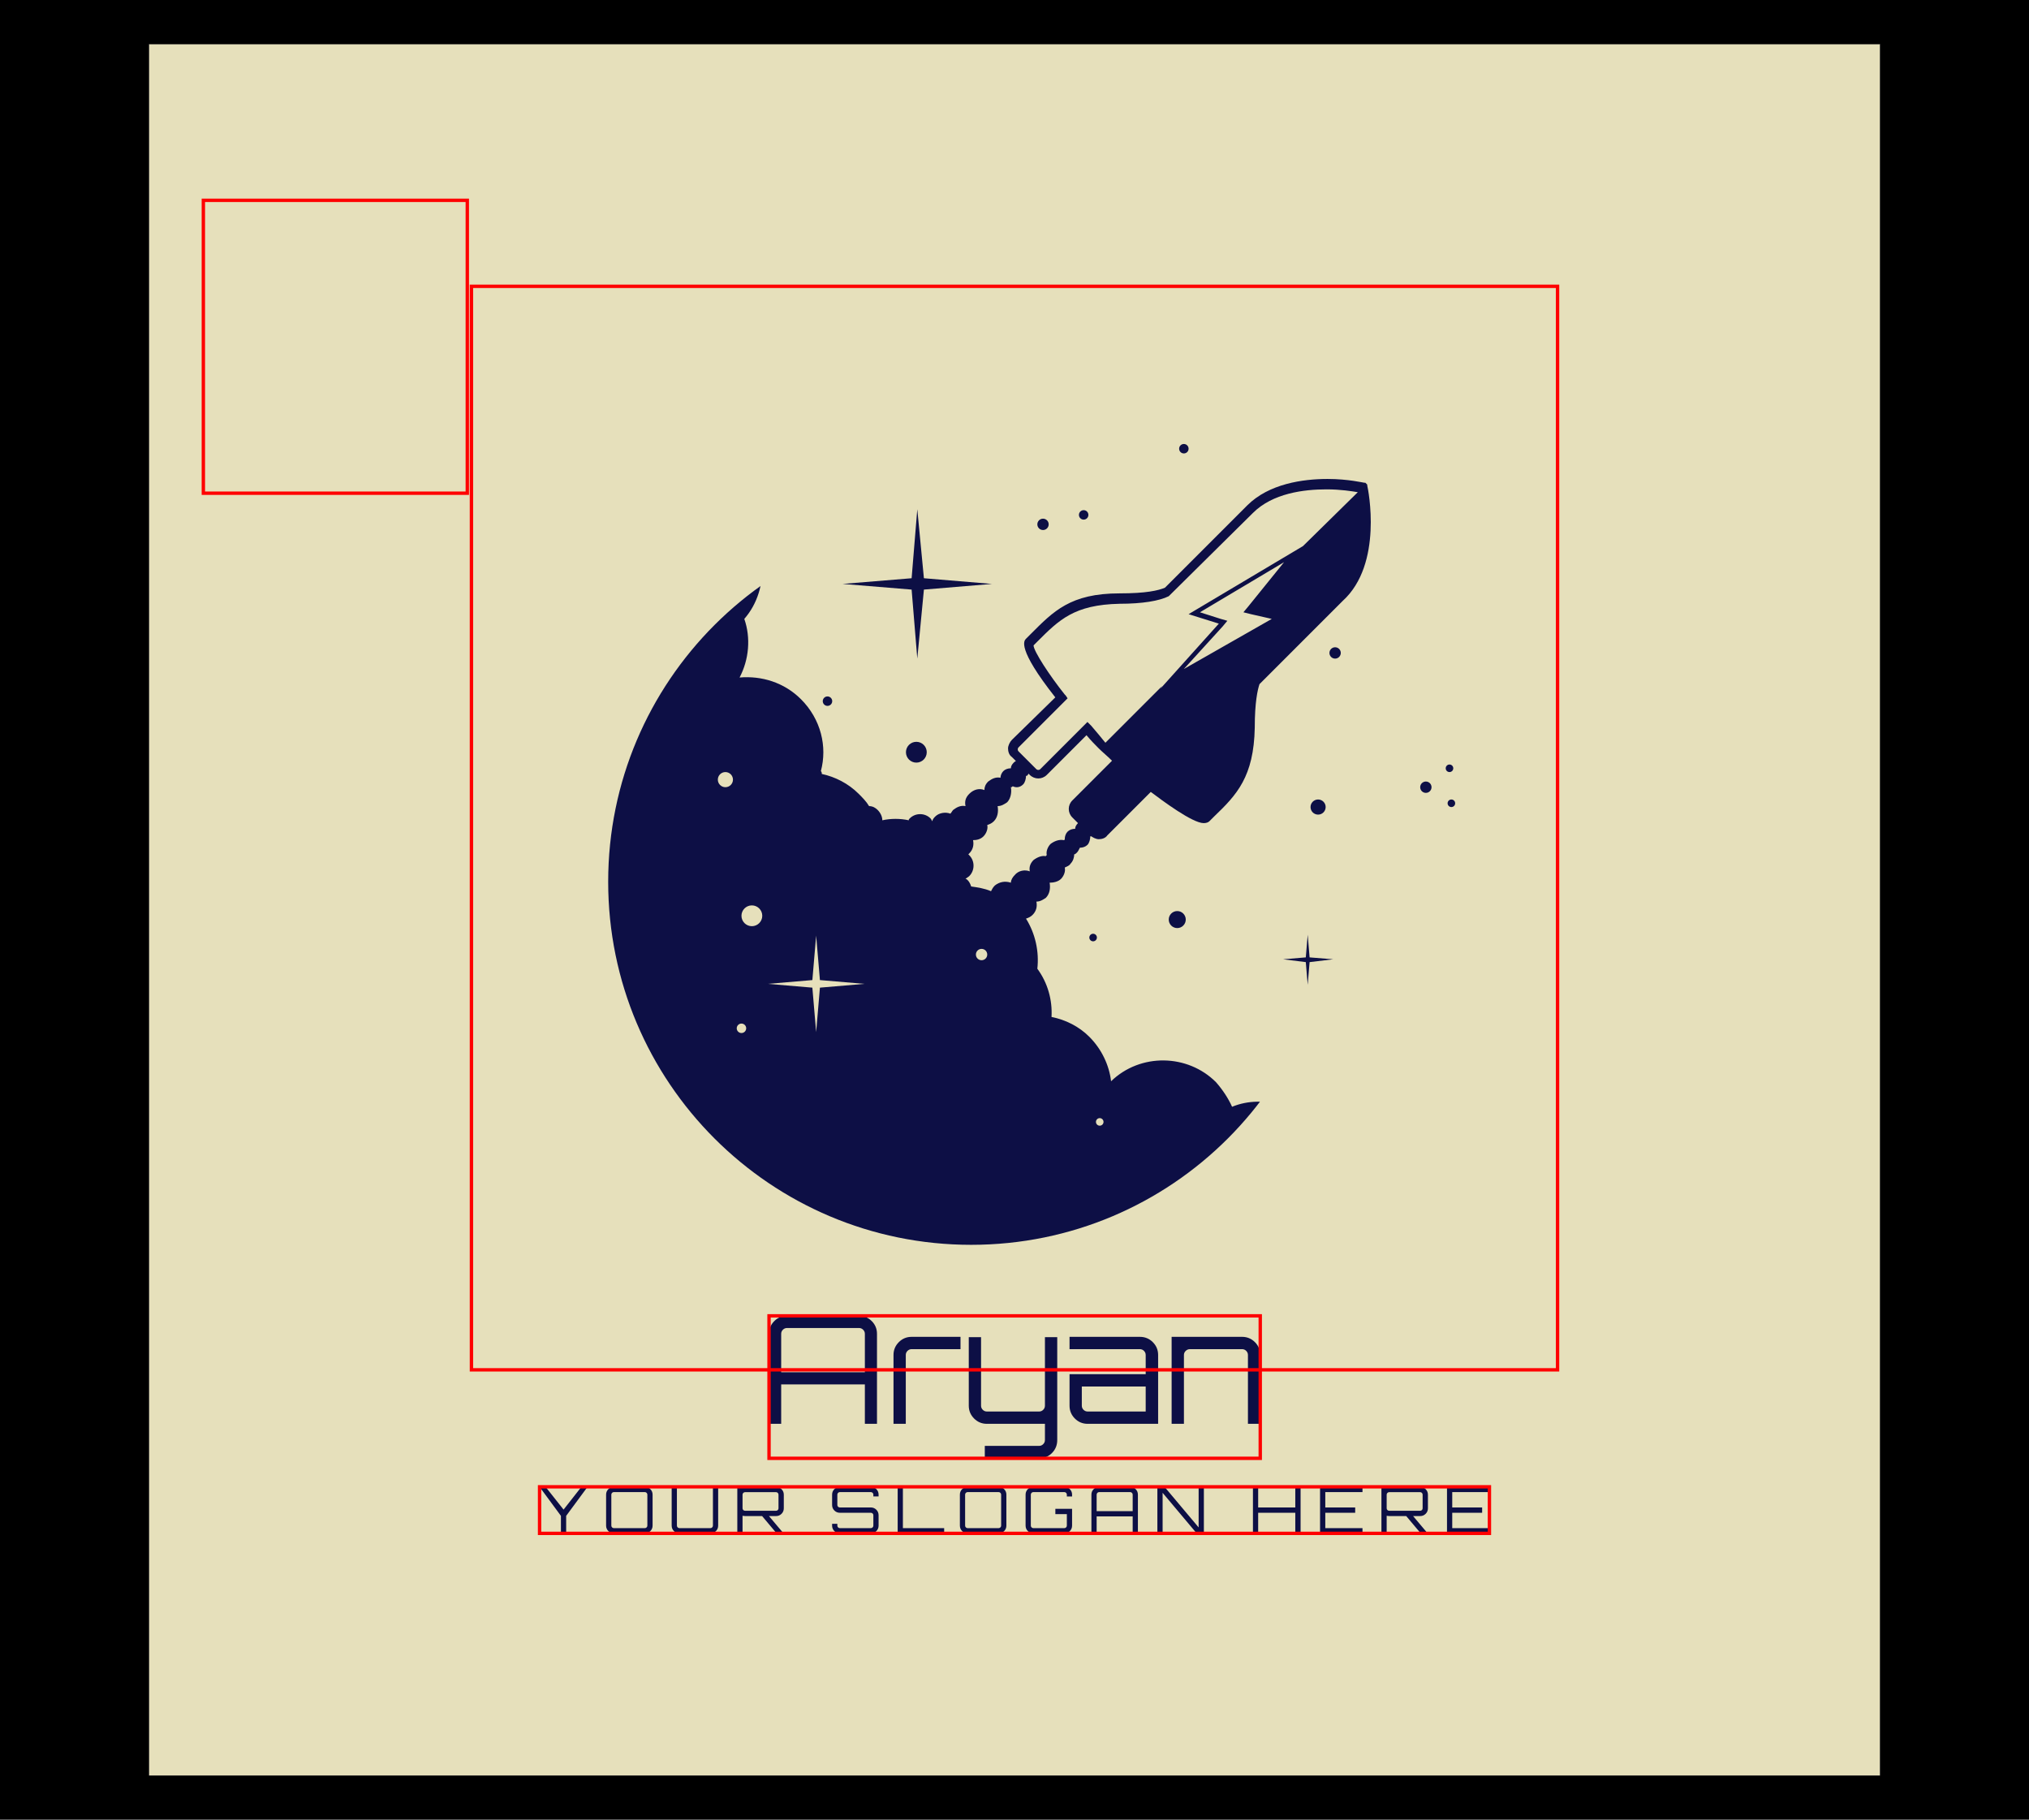
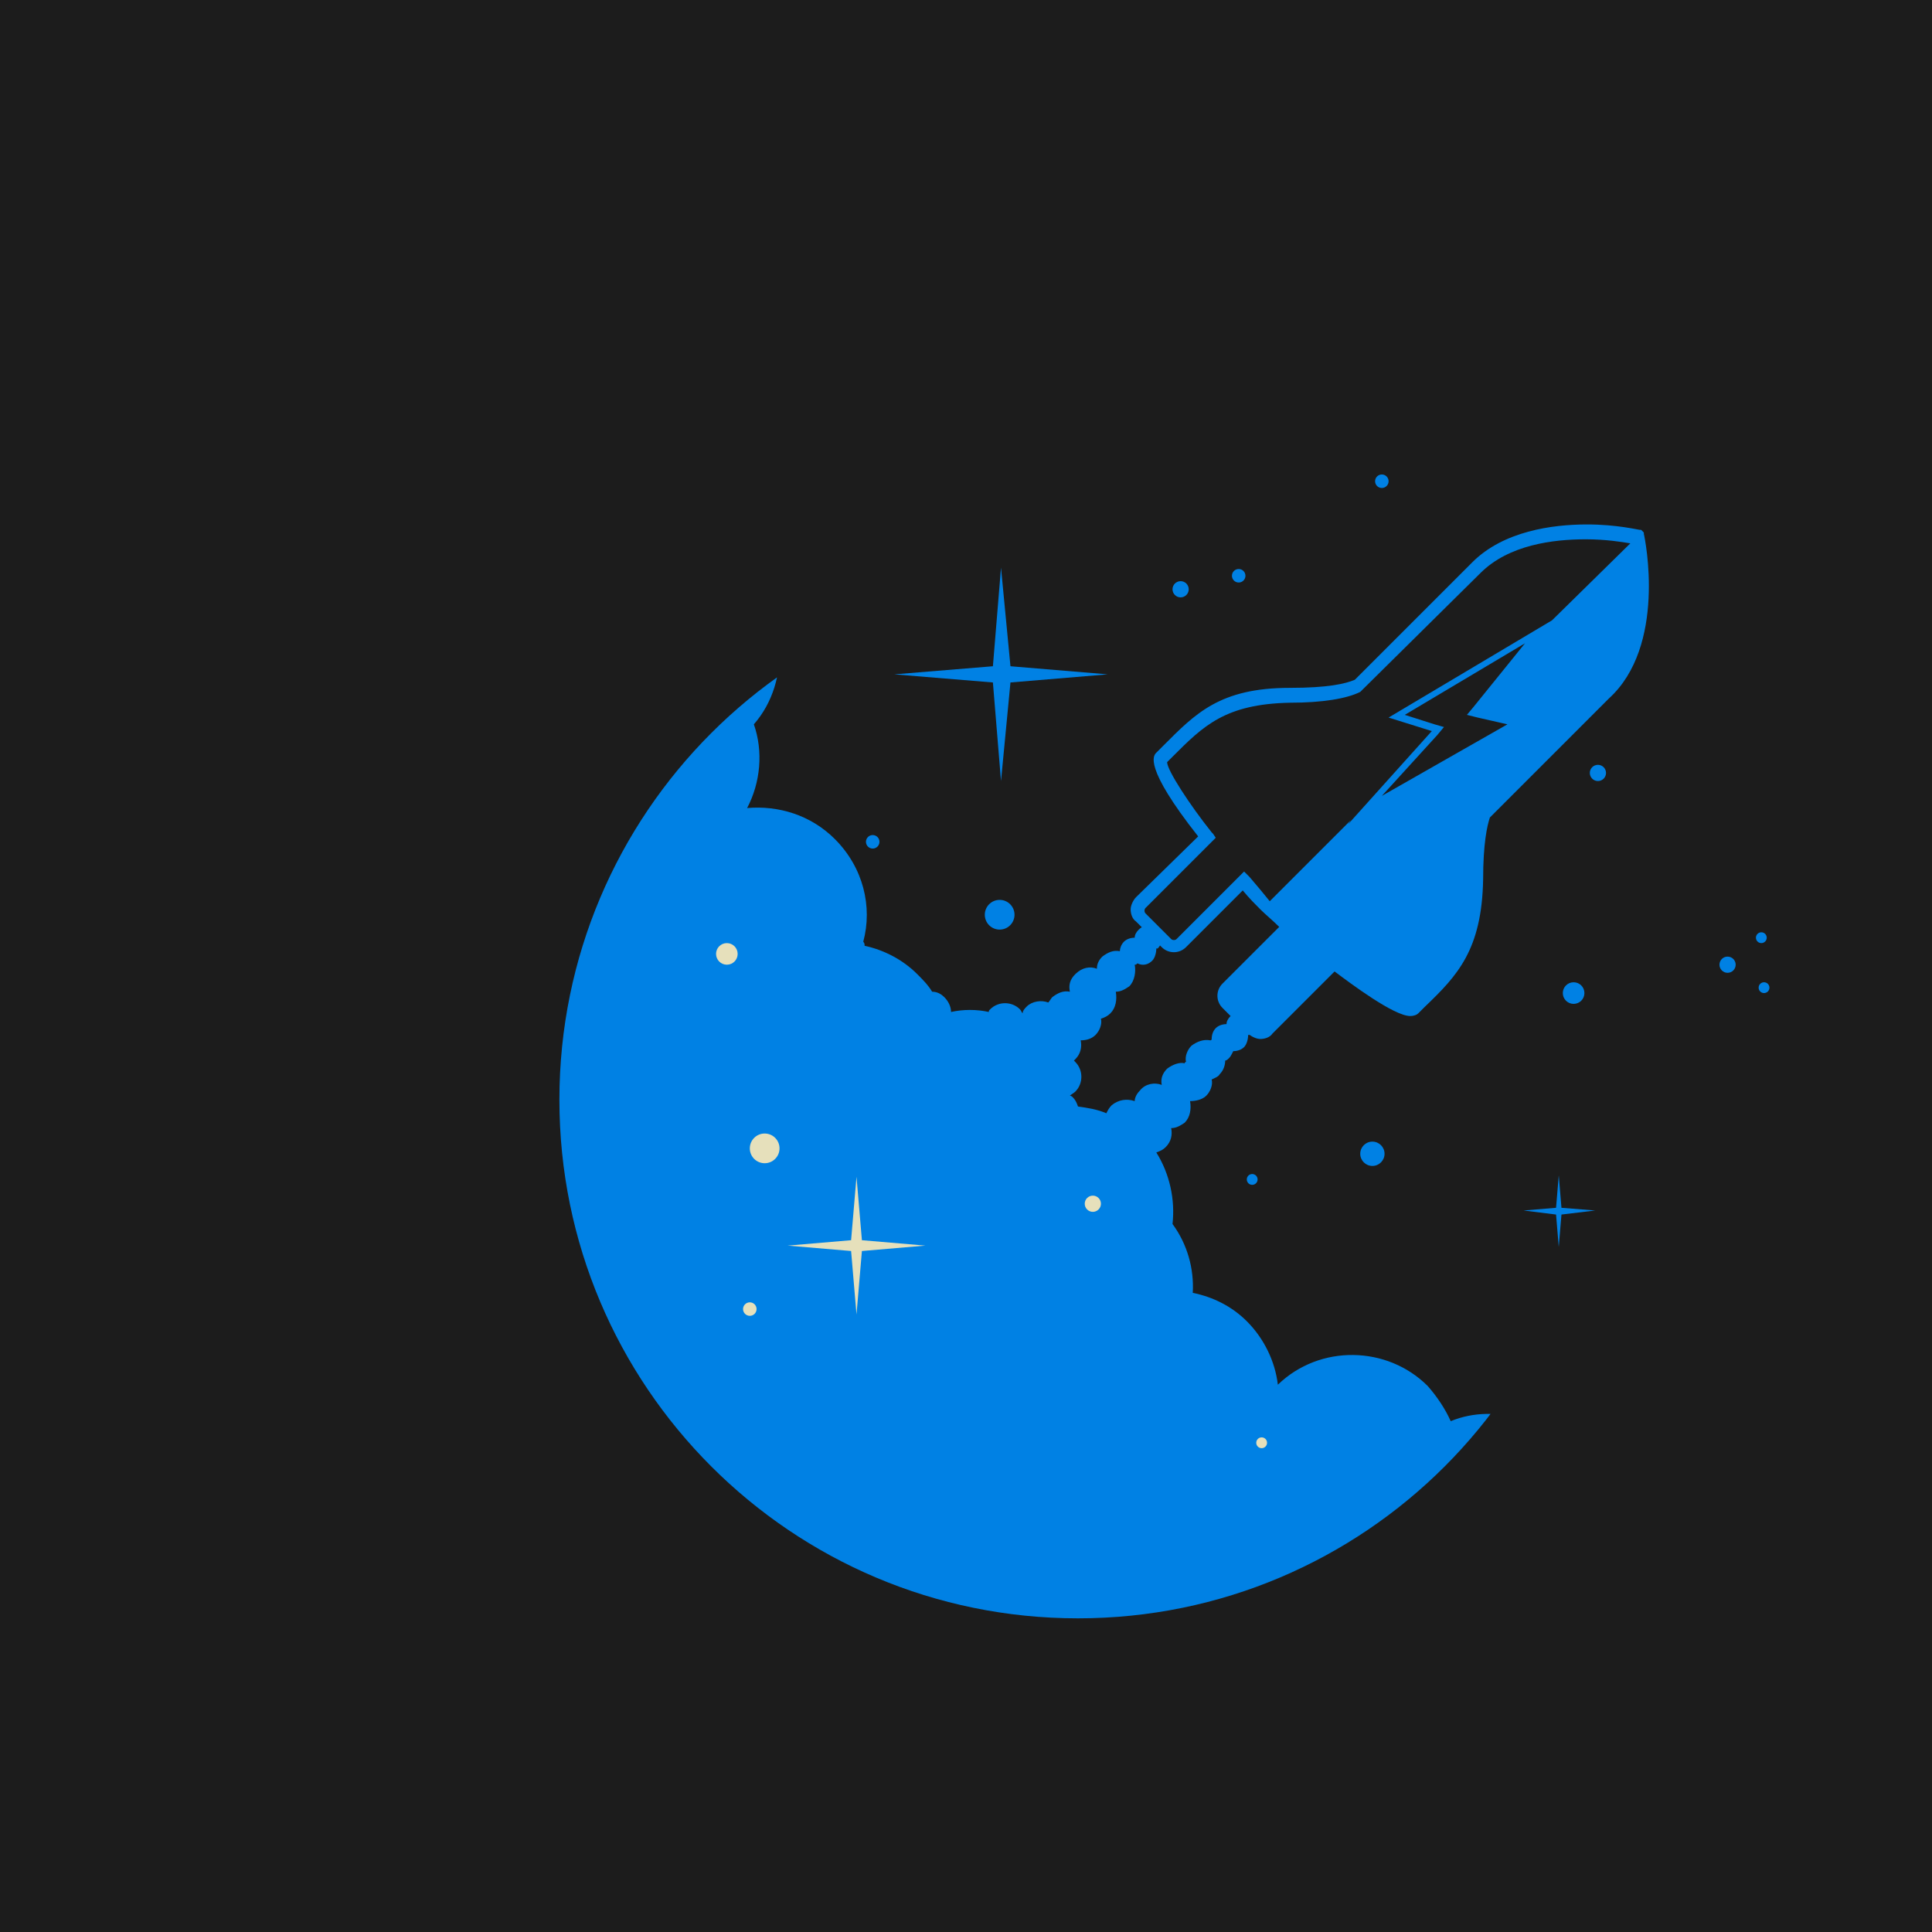
- <svg xmlns="http://www.w3.org/2000/svg" width="735.333px" height="659.333px" viewBox="-44.072 -13.058 600.145 538.117" class="css-np3qrs" style="position: absolute; top: 0px; left: 0px; width: 735.333px; height: 659.333px;">
+ <svg xmlns="http://www.w3.org/2000/svg" viewBox="20 20 400 400">
  <defs>
-     <pattern id="o_f20dc3898_2" x="0" y="0" width="26.117" height="26.117" patternUnits="userSpaceOnUse" class="css-1e1xezv">
-       <rect x="0" y="0" width="26.117" height="26.117" />
-       <circle cx="0" cy="0" r="1.224" />
-       <circle cx="26.117" cy="0" r="1.224" />
-       <circle cx="26.117" cy="26.117" r="1.224" />
-       <circle cx="0" cy="26.117" r="1.224" />
+     <pattern x="0" y="0" width="23.295" height="23.295" patternUnits="userSpaceOnUse">
+       <rect x="0" y="0" width="23.295" height="23.295" />
+       <circle cx="0" cy="0" r="1.092" />
+       <circle cx="23.295" cy="0" r="1.092" />
+       <circle cx="23.295" cy="23.295" r="1.092" />
+       <circle cx="0" cy="23.295" r="1.092" />
    </pattern>
  </defs>
-   <rect fill="url(#o_f20dc3898_2)" stroke-width="0.816" x="0" y="0" width="512" height="512" class="css-f3jo1l" />
-   <svg width="512" height="512" style="overflow: visible;" viewBox="0 0 512 512">
-     <rect data-uid="o_f20dc3898_4" data-fl-background="" x="0" y="0" width="512" height="512" fill="#e6e0bb" />
-     <defs transform="matrix(0.9371999, 0, 0, 0.9371999, 16.07751, 46.18248)" data-uid="o_f20dc3898_5">
-       <path id="b" data-type="circle" data-cx="44.9" data-cy="54" data-r="38.4" d="M44.9 54m-38.4 0a38.4 38.4 0 1 0 76.8 0a38.4 38.4 0 1 0 -76.8 0" data-uid="o_f20dc3898_6" />
-       <clipPath id="a" transform="matrix(1, 0, 0, 1, 0, 0)" fill="rgba(13, 15, 69,1)" data-uid="o_f20dc3898_7">
-         <use href="#b" overflow="visible" fill="rgba(13, 15, 69,1)" data-uid="o_f20dc3898_8" />
+   <rect fill="url(#o_f20dd7d45_2)" stroke-width="0.728" x="0" y="0" width="512" height="512" />
+   <svg width="512" height="512" style="overflow: hidden;" viewBox="0 0 512 512">
+     <rect data-uid="o_f20dd7d45_4" data-fl-background="" x="0" y="0" width="512" height="512" fill="#1c1c1c" />
+     <defs transform="matrix(0.9371999, 0, 0, 0.9371999, 16.07751, 46.18248)" data-uid="o_f20dd7d45_5">
+       <path id="b" data-type="circle" data-cx="44.9" data-cy="54" data-r="38.4" d="M44.9 54m-38.4 0a38.4 38.4 0 1 0 76.8 0a38.4 38.4 0 1 0 -76.8 0" data-uid="o_f20dd7d45_6" />
+       <clipPath id="a" transform="matrix(1, 0, 0, 1, 0, 0)" fill="rgb(0, 129, 228, 1)" data-uid="o_f20dd7d45_7">
+         <use href="#b" overflow="visible" fill="rgb(0, 129, 228, 1)" data-uid="o_f20dd7d45_8" />
      </clipPath>
    </defs>
-     <g transform="matrix(0.999999, 0, 0, 0.999999, 0.0001744048, 0.0001822611)" data-uid="o_f20dc3898_9">
-       <path clip-path="url(#a)" d="M78.4 92.5c0.9-0.4 1.7-0.9 2.4-1.6c0.6-0.6 1-1.2 1.4-1.9c2.4 0.6 5.1-0.1 7-2   c1-1 1.6-2.1 1.9-3.3c0.9-0.4 1.7-0.9 2.4-1.6c0.9-0.9 1.4-1.9 1.8-2.9c2.1 0.1 4.2-0.6 5.7-2.1c1.8-1.8 2.4-4.2 2.1-6.5   c0.2-0.2 0.5-0.4 0.7-0.6c1.4-1.4 2.1-3.2 2.2-5c1.6-2.8 1.1-6.4-1.2-8.8c-2.9-2.9-7.6-2.9-10.5 0c-1.4 1.4-2.1 3.2-2.2 5   c-0.8 1.5-1.1 3.2-0.8 4.8c-0.2 0.2-0.5 0.4-0.7 0.6c-0.9 0.9-1.4 1.9-1.8 2.9c-2.1-0.1-4.2 0.6-5.7 2.1c-1 1-1.6 2.1-1.9 3.3   c-0.9 0.4-1.7 0.9-2.4 1.6c-0.4 0.4-0.7 0.8-1 1.2c-1.7-0.6-3.6-0.6-5.3 0.1c-0.4-0.9-1-1.8-1.7-2.6c-3-3-8-3.1-11.1-0.1   c-0.2-1.7-1-3.4-2.3-4.7c-1.1-1.1-2.5-1.8-4-2.1c0.1-1.8-0.4-3.6-1.5-5.1c0.2-1.8-0.2-3.7-1.2-5.3c0.3-0.1 0.5-0.2 0.7-0.4   c0.4-0.4 0.5-0.9 0.4-1.4c0.4 0 0.7-0.2 1-0.4c0.4-0.4 0.5-1 0.4-1.6c0.4 0 0.9-0.1 1.2-0.4c0.3-0.3 0.5-0.8 0.4-1.2   c0.2-0.1 0.5-0.2 0.6-0.4c0.3-0.3 0.4-0.7 0.4-1c0.1 0 0.2-0.1 0.3-0.2c0.1-0.1 0.2-0.3 0.3-0.5c0.3 0 0.6-0.1 0.8-0.3   c0.2-0.2 0.3-0.6 0.3-0.9c0 0 0 0 0.1 0c0.4-0.4 0.4-1 0-1.4c-0.4-0.4-1-0.4-1.4 0c-0.2 0.2-0.3 0.4-0.3 0.6   c-0.3 0-0.6 0.1-0.8 0.3c-0.2 0.2-0.3 0.5-0.3 0.8c0 0 0 0.1-0.1 0.1c-0.5-0.1-1 0.1-1.4 0.4c-0.3 0.3-0.5 0.8-0.4 1.2   c0 0-0.1 0-0.1 0.1c-0.4-0.1-0.9 0.1-1.3 0.4c-0.3 0.3-0.5 0.7-0.4 1.2c-0.5-0.2-1.2-0.1-1.6 0.4c-0.2 0.2-0.4 0.5-0.4 0.8   c-0.6-0.2-1.2-0.1-1.7 0.3c-0.2 0.2-0.3 0.4-0.4 0.6c-0.7-0.3-1.4-0.4-2.1-0.5c-0.1-0.3-0.2-0.5-0.4-0.7c0 0-0.1-0.1-0.2-0.1   c0.1-0.1 0.3-0.2 0.4-0.3c0.6-0.6 0.6-1.6 0-2.2c0 0-0.1-0.1-0.1-0.1c0 0 0.1-0.1 0.1-0.1c0.4-0.4 0.5-0.9 0.4-1.4   c0.4 0 0.8-0.1 1.1-0.4c0.3-0.3 0.5-0.8 0.4-1.2c0.3-0.1 0.5-0.2 0.7-0.4c0.4-0.4 0.5-1 0.4-1.6c0.4 0 0.7-0.2 1-0.4   c0.4-0.4 0.5-1.1 0.4-1.6c0.1 0 0.1 0 0.2-0.1c0.4 0.2 0.8 0.1 1.1-0.2c0.2-0.2 0.3-0.6 0.3-0.9c0 0 0 0 0.1 0c0.4-0.4 0.4-1 0-1.4   c-0.4-0.4-1-0.4-1.4 0c-0.2 0.2-0.3 0.4-0.3 0.6c-0.3 0-0.6 0.1-0.8 0.3c-0.2 0.2-0.3 0.5-0.3 0.7c-0.5-0.1-0.9 0.1-1.3 0.4   c-0.3 0.3-0.4 0.6-0.4 0.9c-0.5-0.2-1.1-0.1-1.6 0.4c-0.4 0.4-0.5 0.8-0.4 1.3c-0.5-0.1-0.9 0.1-1.3 0.4c-0.1 0.1-0.2 0.3-0.3 0.4   c-0.5-0.2-1.2-0.1-1.6 0.3c-0.1 0.1-0.3 0.3-0.3 0.5c-0.1-0.1-0.1-0.2-0.2-0.3c-0.6-0.6-1.6-0.6-2.2 0c-0.1 0.1-0.1 0.1-0.1 0.2   c-0.9-0.2-1.9-0.2-2.8 0c0-0.4-0.2-0.8-0.5-1.1c-0.2-0.2-0.5-0.4-0.9-0.4c-0.3-0.5-0.7-0.9-1.1-1.3c-1.1-1.1-2.5-1.8-3.9-2.1   c0-0.1 0-0.2-0.1-0.3c0.7-2.6 0-5.5-2.1-7.6c-1.8-1.8-4.2-2.5-6.5-2.3c1-1.9 1.2-4.2 0.5-6.2c1.4-1.6 2-3.7 1.9-5.8   c1.6-0.2 3.1-0.9 4.4-2.1c0.8-0.8 1.3-1.7 1.7-2.6c2.4 0.6 5-0.1 6.9-2c2.1-2.1 2.7-5.2 1.7-7.8c1.9 0 3.8-0.7 5.2-2.2   c2.9-2.9 2.9-7.6 0-10.5c-2.9-2.9-7.6-2.9-10.5 0c-0.9 0.9-1.6 2-1.9 3.2c-2.4-0.5-4.9 0.2-6.7 2c-2 2-2.6 4.7-1.9 7.2   c-1.8 0-3.6 0.8-5 2.2c-1.5 1.5-2.2 3.4-2.2 5.3c-1.9 0.1-3.8 0.9-5.2 2.3c-2.2 2.2-2.8 5.4-1.9 8.2c-2.3 2.6-2.5 6.4-0.8 9.3   c-0.5 0.2-0.9 0.5-1.3 0.9c-1.1 1.1-1.6 2.5-1.6 4.2c-3.5 0.1-6.5 1.1-8.5 3.1c-7.9 7.9-0.5 28 16.5 44.9   c17 17 37.1 24.3 44.9 16.5c0.7-0.7 1.2-1.4 1.7-2.3c2.9 0.9 5.5 0.6 7.2-1c4.4 3 9.3 3.6 11.8 1.1C79 98.3 79.3 95.5 78.4 92.5z" transform="matrix(2.796041, 0, 0, 2.796041, 117.643, 96.70615)" fill="rgba(13, 15, 69,1)" data-uid="o_f20dc3898_10" />
-       <path d="M86.8 12.1l0-0.1l-0.2-0.2l-0.1 0c-0.1 0-1.7-0.4-3.9-0.4c-2.6 0-6.2 0.5-8.5 2.8l-8.7 8.7  c-0.7 0.3-2 0.6-4.8 0.6c-5.2 0-7 1.9-9.4 4.3l-0.5 0.5c-0.2 0.2-1 1 3.1 6.2L49.2 39c-0.2 0.2-0.4 0.6-0.4 0.9  c0 0.3 0.1 0.7 0.4 0.9l1.9 1.9c0.5 0.5 1.3 0.5 1.8 0l4.2-4.2c0.5 0.6 0.9 1 1.3 1.4c0.4 0.4 0.9 0.8 1.4 1.3l-4.2 4.2  c-0.5 0.5-0.5 1.3 0 1.8l1.9 1.9c0.2 0.2 0.6 0.4 0.9 0.4s0.7-0.1 0.9-0.4l4.6-4.6c1.2 0.9 4.4 3.3 5.6 3.3c0.3 0 0.5-0.1 0.6-0.2  l0.5-0.5c2.4-2.3 4.2-4.2 4.3-9.4c0-2.7 0.3-4 0.5-4.6l8.8-8.8C88.5 20.4 86.9 12.5 86.8 12.1z M71.3 26.2l-2.2-0.7l8.9-5.3  l-3.8 4.7l-0.5 0.6l0.8 0.2l2.2 0.5l-9.3 5.3l4.1-4.5l0.5-0.6L71.3 26.2z M57.6 37.5l-0.4-0.4l-5 5c-0.1 0.1-0.3 0.1-0.4 0l-1.9-1.9  c-0.1-0.1-0.1-0.3 0-0.4l5.2-5.2l-0.2-0.3l-0.1-0.1c-1.6-2-3.3-4.6-3.3-5.2l0.4-0.4c2.3-2.3 3.9-3.9 8.7-4c2.4 0 4.2-0.3 5.2-0.8  l8.9-8.8c2.1-2.1 5.4-2.5 7.8-2.5c1.5 0 2.7 0.2 3.3 0.3L80 18.5l-12.1 7.2l3.2 1l-6.2 6.9l0.2-0.3l-6 6  C58.7 38.8 58.2 38.2 57.6 37.5z" transform="matrix(2.796041, 0, 0, 2.796041, 117.643, 96.70615)" fill="rgba(13, 15, 69,1)" data-uid="o_f20dc3898_11" />
-       <path transform="matrix(2.796041, 0, 0, 2.796041, 117.643, 96.70615)" data-type="circle" data-cx="52.5" data-cy="16.2" data-r="0.6" d="M52.5 16.2m-0.6 0a0.6 0.6 0 1 0 1.2 0a0.6 0.6 0 1 0 -1.2 0" fill="rgba(13, 15, 69,1)" data-uid="o_f20dc3898_12" />
-       <path transform="matrix(2.796041, 0, 0, 2.796041, 117.643, 96.70615)" data-type="circle" data-cx="83.4" data-cy="29.8" data-r="0.6" d="M83.4 29.8m-0.6 0a0.6 0.6 0 1 0 1.2 0a0.6 0.6 0 1 0 -1.2 0" fill="rgba(13, 15, 69,1)" data-uid="o_f20dc3898_13" />
-       <path transform="matrix(2.796041, 0, 0, 2.796041, 117.643, 96.70615)" data-type="circle" data-cx="56.8" data-cy="15.2" data-r="0.5" d="M56.8 15.2m-0.5 0a0.5 0.5 0 1 0 1 0a0.5 0.5 0 1 0 -1 0" fill="rgba(13, 15, 69,1)" data-uid="o_f20dc3898_14" />
-       <path transform="matrix(2.796041, 0, 0, 2.796041, 117.643, 96.70615)" data-type="circle" data-cx="29.7" data-cy="34.9" data-r="0.5" d="M29.7 34.9m-0.5 0a0.5 0.5 0 1 0 1 0a0.5 0.5 0 1 0 -1 0" fill="rgba(13, 15, 69,1)" data-uid="o_f20dc3898_15" />
-       <path transform="matrix(2.796041, 0, 0, 2.796041, 117.643, 96.70615)" data-type="circle" data-cx="20.6" data-cy="69.5" data-r="0.5" d="M20.6 69.5m-0.5 0a0.5 0.5 0 1 0 1 0a0.5 0.5 0 1 0 -1 0" fill="#e6e0bb" data-uid="o_f20dc3898_16" />
-       <path transform="matrix(2.796041, 0, 0, 2.796041, 117.643, 96.70615)" data-type="circle" data-cx="39.1" data-cy="40.3" data-r="1.1" d="M39.1 40.3m-1.1 0a1.1 1.1 0 1 0 2.2 0a1.1 1.1 0 1 0 -2.2 0" fill="rgba(13, 15, 69,1)" data-uid="o_f20dc3898_17" />
-       <path transform="matrix(2.796041, 0, 0, 2.796041, 117.643, 96.70615)" data-type="circle" data-cx="21.7" data-cy="57.6" data-r="1.1" d="M21.7 57.6m-1.1 0a1.1 1.1 0 1 0 2.2 0a1.1 1.1 0 1 0 -2.2 0" fill="#e6e0bb" data-uid="o_f20dc3898_18" />
-       <path transform="matrix(2.796041, 0, 0, 2.796041, 117.643, 96.70615)" data-type="circle" data-cx="46" data-cy="61.7" data-r="0.6" d="M46 61.7m-0.6 0a0.6 0.6 0 1 0 1.2 0a0.6 0.6 0 1 0 -1.2 0" fill="#e6e0bb" data-uid="o_f20dc3898_19" />
-       <path transform="matrix(2.796041, 0, 0, 2.796041, 117.643, 96.70615)" data-type="circle" data-cx="57.8" data-cy="59.9" data-r="0.4" d="M57.8 59.9m-0.4 0a0.4 0.4 0 1 0 0.8 0a0.4 0.4 0 1 0 -0.8 0" fill="rgba(13, 15, 69,1)" data-uid="o_f20dc3898_20" />
-       <path transform="matrix(2.796041, 0, 0, 2.796041, 117.643, 96.70615)" data-type="circle" data-cx="66.7" data-cy="58" data-r="0.9" d="M66.7 58m-0.9 0a0.9 0.9 0 1 0 1.8 0a0.9 0.9 0 1 0 -1.8 0" fill="rgba(13, 15, 69,1)" data-uid="o_f20dc3898_21" />
-       <path transform="matrix(2.796041, 0, 0, 2.796041, 117.643, 96.70615)" data-type="circle" data-cx="93" data-cy="44" data-r="0.6" d="M93 44m-0.6 0a0.6 0.6 0 1 0 1.2 0a0.6 0.6 0 1 0 -1.2 0" fill="rgba(13, 15, 69,1)" data-uid="o_f20dc3898_22" />
-       <path transform="matrix(2.796041, 0, 0, 2.796041, 117.643, 96.70615)" data-type="circle" data-cx="81.6" data-cy="46.1" data-r="0.8" d="M81.6 46.1m-0.8 0a0.8 0.8 0 1 0 1.6 0a0.8 0.8 0 1 0 -1.6 0" fill="rgba(13, 15, 69,1)" data-uid="o_f20dc3898_23" />
-       <path transform="matrix(2.796041, 0, 0, 2.796041, 117.643, 96.70615)" data-type="circle" data-cx="18.9" data-cy="43.2" data-r="0.8" d="M18.9 43.2m-0.8 0a0.8 0.8 0 1 0 1.6 0a0.8 0.8 0 1 0 -1.6 0" fill="#e6e0bb" data-uid="o_f20dc3898_24" />
-       <path transform="matrix(2.796041, 0, 0, 2.796041, 117.643, 96.70615)" data-type="circle" data-cx="58.5" data-cy="79.4" data-r="0.4" d="M58.5 79.4m-0.4 0a0.4 0.4 0 1 0 0.8 0a0.4 0.4 0 1 0 -0.8 0" fill="#e6e0bb" data-uid="o_f20dc3898_25" />
-       <path transform="matrix(2.796041, 0, 0, 2.796041, 117.643, 96.70615)" data-type="circle" data-cx="95.5" data-cy="42" data-r="0.4" d="M95.5 42m-0.4 0a0.4 0.4 0 1 0 0.8 0a0.4 0.4 0 1 0 -0.8 0" fill="rgba(13, 15, 69,1)" data-uid="o_f20dc3898_26" />
-       <path transform="matrix(2.796041, 0, 0, 2.796041, 117.643, 96.70615)" data-type="circle" data-cx="95.7" data-cy="45.7" data-r="0.4" d="M95.7 45.7m-0.4 0a0.4 0.4 0 1 0 0.8 0a0.4 0.4 0 1 0 -0.8 0" fill="rgba(13, 15, 69,1)" data-uid="o_f20dc3898_27" />
-       <path transform="matrix(2.796041, 0, 0, 2.796041, 117.643, 96.70615)" data-type="circle" data-cx="67.4" data-cy="8.2" data-r="0.5" d="M67.4 8.2m-0.5 0a0.5 0.5 0 1 0 1 0a0.5 0.5 0 1 0 -1 0" fill="rgba(13, 15, 69,1)" data-uid="o_f20dc3898_28" />
-       <path transform="matrix(2.796041, 0, 0, 2.796041, 117.643, 96.70615)" data-type="polygon" d="M28.9 64.4L33.6 64.8L28.9 65.2L28.5 69.9L28.1 65.2L23.4 64.8L28.1 64.4L28.5 59.7Z" fill="#e6e0bb" data-uid="o_f20dc3898_29" />
-       <path transform="matrix(2.796041, 0, 0, 2.796041, 117.643, 96.70615)" data-type="polygon" d="M49.3 74.6L52.1 74.8L49.3 75.1L49.1 77.9L48.8 75.1L46 74.8L48.8 74.6L49.1 71.8Z" fill="rgba(13, 15, 69,1)" data-uid="o_f20dc3898_30" />
-       <path transform="matrix(2.796041, 0, 0, 2.796041, 117.643, 96.70615)" data-type="polygon" d="M80.7 62L83.2 62.2L80.7 62.5L80.5 64.9L80.3 62.5L77.9 62.2L80.3 62L80.5 59.6Z" fill="rgba(13, 15, 69,1)" data-uid="o_f20dc3898_31" />
-       <path transform="matrix(2.796041, 0, 0, 2.796041, 117.643, 96.70615)" data-type="polygon" d="M39.9 21.9L47.1 22.5L39.9 23.1L39.2 30.4L38.6 23.1L31.3 22.5L38.6 21.9L39.2 14.6Z" fill="rgba(13, 15, 69,1)" data-uid="o_f20dc3898_32" />
+     <g transform="matrix(0.999999, 0, 0, 0.999999, 0.0001744048, 0.0001822611)" data-uid="o_f20dd7d45_9">
+       <path clip-path="url(#a)" d="M78.4 92.5c0.9-0.4 1.7-0.9 2.4-1.6c0.6-0.6 1-1.2 1.4-1.9c2.4 0.6 5.1-0.1 7-2   c1-1 1.6-2.1 1.9-3.3c0.9-0.4 1.7-0.9 2.4-1.6c0.9-0.9 1.4-1.9 1.8-2.9c2.1 0.1 4.2-0.6 5.7-2.1c1.8-1.8 2.4-4.2 2.1-6.5   c0.2-0.2 0.5-0.4 0.7-0.6c1.4-1.4 2.1-3.2 2.2-5c1.6-2.8 1.1-6.4-1.2-8.8c-2.9-2.9-7.6-2.9-10.5 0c-1.4 1.4-2.1 3.2-2.2 5   c-0.8 1.5-1.1 3.2-0.8 4.8c-0.2 0.2-0.5 0.4-0.7 0.6c-0.9 0.9-1.4 1.9-1.8 2.9c-2.1-0.1-4.2 0.6-5.7 2.1c-1 1-1.6 2.1-1.9 3.3   c-0.9 0.4-1.7 0.9-2.4 1.6c-0.4 0.4-0.7 0.8-1 1.2c-1.7-0.6-3.6-0.6-5.3 0.1c-0.4-0.9-1-1.8-1.7-2.6c-3-3-8-3.1-11.1-0.1   c-0.2-1.7-1-3.4-2.3-4.7c-1.1-1.1-2.5-1.8-4-2.1c0.1-1.8-0.4-3.6-1.5-5.1c0.2-1.8-0.2-3.7-1.2-5.3c0.3-0.1 0.5-0.2 0.7-0.4   c0.4-0.4 0.5-0.9 0.4-1.4c0.4 0 0.7-0.2 1-0.4c0.4-0.4 0.5-1 0.4-1.6c0.4 0 0.9-0.1 1.2-0.4c0.3-0.3 0.5-0.8 0.4-1.2   c0.2-0.1 0.5-0.2 0.6-0.4c0.3-0.3 0.4-0.7 0.4-1c0.1 0 0.2-0.1 0.3-0.2c0.1-0.1 0.2-0.3 0.3-0.5c0.3 0 0.6-0.1 0.8-0.3   c0.2-0.2 0.3-0.6 0.3-0.9c0 0 0 0 0.1 0c0.4-0.4 0.4-1 0-1.4c-0.4-0.4-1-0.4-1.4 0c-0.2 0.2-0.3 0.4-0.3 0.6   c-0.3 0-0.6 0.1-0.8 0.3c-0.2 0.2-0.3 0.5-0.3 0.8c0 0 0 0.1-0.1 0.1c-0.5-0.1-1 0.1-1.4 0.4c-0.3 0.3-0.5 0.8-0.4 1.2   c0 0-0.1 0-0.1 0.1c-0.4-0.1-0.9 0.1-1.3 0.4c-0.3 0.3-0.5 0.7-0.4 1.2c-0.5-0.2-1.2-0.1-1.6 0.4c-0.2 0.2-0.4 0.5-0.4 0.8   c-0.6-0.2-1.2-0.1-1.7 0.3c-0.2 0.2-0.3 0.4-0.4 0.6c-0.7-0.3-1.4-0.4-2.1-0.5c-0.1-0.3-0.2-0.5-0.4-0.7c0 0-0.1-0.1-0.2-0.1   c0.1-0.1 0.3-0.2 0.4-0.3c0.6-0.6 0.6-1.6 0-2.2c0 0-0.1-0.1-0.1-0.1c0 0 0.1-0.1 0.1-0.1c0.4-0.4 0.5-0.9 0.4-1.4   c0.4 0 0.8-0.1 1.1-0.4c0.3-0.3 0.5-0.8 0.4-1.2c0.3-0.1 0.5-0.2 0.7-0.4c0.4-0.4 0.5-1 0.4-1.6c0.4 0 0.7-0.2 1-0.4   c0.4-0.4 0.5-1.1 0.4-1.6c0.1 0 0.1 0 0.2-0.1c0.4 0.2 0.8 0.1 1.1-0.2c0.2-0.2 0.3-0.6 0.3-0.9c0 0 0 0 0.1 0c0.4-0.4 0.4-1 0-1.4   c-0.4-0.4-1-0.4-1.4 0c-0.2 0.2-0.3 0.4-0.3 0.6c-0.3 0-0.6 0.1-0.8 0.3c-0.2 0.2-0.3 0.5-0.3 0.7c-0.5-0.1-0.9 0.1-1.3 0.4   c-0.3 0.3-0.4 0.6-0.4 0.9c-0.5-0.2-1.1-0.1-1.6 0.4c-0.4 0.4-0.5 0.8-0.4 1.3c-0.5-0.1-0.9 0.1-1.3 0.4c-0.1 0.1-0.2 0.3-0.3 0.4   c-0.5-0.2-1.2-0.1-1.6 0.3c-0.1 0.1-0.3 0.3-0.3 0.5c-0.1-0.1-0.1-0.2-0.2-0.3c-0.6-0.6-1.6-0.6-2.2 0c-0.1 0.1-0.1 0.1-0.1 0.2   c-0.9-0.2-1.9-0.2-2.8 0c0-0.4-0.2-0.8-0.5-1.1c-0.2-0.2-0.5-0.4-0.9-0.4c-0.3-0.5-0.7-0.9-1.1-1.3c-1.1-1.1-2.5-1.8-3.9-2.1   c0-0.1 0-0.2-0.1-0.3c0.7-2.6 0-5.5-2.1-7.6c-1.8-1.8-4.2-2.5-6.5-2.3c1-1.9 1.2-4.2 0.5-6.2c1.4-1.6 2-3.7 1.9-5.8   c1.6-0.2 3.1-0.9 4.4-2.1c0.8-0.8 1.3-1.7 1.7-2.6c2.4 0.6 5-0.1 6.9-2c2.1-2.1 2.7-5.2 1.7-7.8c1.9 0 3.8-0.7 5.2-2.2   c2.9-2.9 2.9-7.6 0-10.5c-2.9-2.9-7.6-2.9-10.5 0c-0.9 0.9-1.6 2-1.9 3.2c-2.4-0.5-4.9 0.2-6.7 2c-2 2-2.6 4.7-1.9 7.2   c-1.8 0-3.6 0.8-5 2.2c-1.5 1.5-2.2 3.4-2.2 5.3c-1.9 0.1-3.8 0.9-5.2 2.3c-2.2 2.2-2.8 5.4-1.9 8.2c-2.3 2.6-2.5 6.4-0.8 9.3   c-0.5 0.2-0.9 0.5-1.3 0.9c-1.1 1.1-1.6 2.5-1.6 4.2c-3.5 0.1-6.5 1.1-8.5 3.1c-7.9 7.9-0.5 28 16.5 44.9   c17 17 37.1 24.3 44.9 16.5c0.7-0.7 1.2-1.4 1.7-2.3c2.9 0.9 5.5 0.6 7.2-1c4.4 3 9.3 3.6 11.8 1.1C79 98.3 79.3 95.5 78.4 92.5z" transform="matrix(2.796041, 0, 0, 2.796041, 117.643, 96.70615)" fill="rgb(0, 129, 228, 1)" data-uid="o_f20dd7d45_10" />
+       <path d="M86.8 12.1l0-0.1l-0.2-0.2l-0.1 0c-0.1 0-1.7-0.4-3.9-0.4c-2.6 0-6.2 0.5-8.5 2.8l-8.7 8.7  c-0.7 0.3-2 0.6-4.8 0.6c-5.2 0-7 1.9-9.4 4.3l-0.5 0.5c-0.2 0.2-1 1 3.1 6.2L49.2 39c-0.2 0.2-0.4 0.6-0.4 0.9  c0 0.3 0.1 0.7 0.4 0.9l1.9 1.9c0.5 0.5 1.3 0.5 1.8 0l4.2-4.2c0.5 0.6 0.9 1 1.3 1.4c0.4 0.4 0.9 0.8 1.4 1.3l-4.2 4.2  c-0.5 0.5-0.5 1.3 0 1.8l1.9 1.9c0.2 0.2 0.6 0.4 0.9 0.4s0.7-0.1 0.9-0.4l4.6-4.6c1.2 0.9 4.4 3.3 5.6 3.3c0.3 0 0.5-0.1 0.6-0.2  l0.5-0.5c2.4-2.3 4.2-4.2 4.3-9.4c0-2.7 0.3-4 0.5-4.6l8.8-8.8C88.5 20.4 86.9 12.5 86.8 12.1z M71.3 26.2l-2.2-0.7l8.9-5.3  l-3.8 4.7l-0.5 0.6l0.8 0.2l2.2 0.5l-9.3 5.3l4.1-4.5l0.5-0.6L71.3 26.2z M57.6 37.5l-0.4-0.4l-5 5c-0.1 0.1-0.3 0.1-0.4 0l-1.9-1.9  c-0.1-0.1-0.1-0.3 0-0.4l5.2-5.2l-0.2-0.3l-0.1-0.1c-1.6-2-3.3-4.6-3.3-5.2l0.4-0.4c2.3-2.3 3.9-3.9 8.7-4c2.4 0 4.2-0.3 5.2-0.8  l8.9-8.8c2.1-2.1 5.4-2.5 7.8-2.5c1.5 0 2.7 0.2 3.3 0.3L80 18.5l-12.1 7.2l3.2 1l-6.2 6.9l0.2-0.3l-6 6  C58.7 38.8 58.2 38.2 57.6 37.5z" transform="matrix(2.796041, 0, 0, 2.796041, 117.643, 96.70615)" fill="rgb(0, 129, 228, 1)" data-uid="o_f20dd7d45_11" />
+       <path transform="matrix(2.796041, 0, 0, 2.796041, 117.643, 96.70615)" data-type="circle" data-cx="52.5" data-cy="16.2" data-r="0.6" d="M52.5 16.2m-0.6 0a0.6 0.6 0 1 0 1.2 0a0.6 0.6 0 1 0 -1.2 0" fill="rgb(0, 129, 228, 1)" data-uid="o_f20dd7d45_12" />
+       <path transform="matrix(2.796041, 0, 0, 2.796041, 117.643, 96.70615)" data-type="circle" data-cx="83.4" data-cy="29.8" data-r="0.6" d="M83.4 29.8m-0.6 0a0.6 0.6 0 1 0 1.2 0a0.6 0.6 0 1 0 -1.2 0" fill="rgb(0, 129, 228, 1)" data-uid="o_f20dd7d45_13" />
+       <path transform="matrix(2.796041, 0, 0, 2.796041, 117.643, 96.70615)" data-type="circle" data-cx="56.8" data-cy="15.2" data-r="0.5" d="M56.8 15.2m-0.5 0a0.5 0.5 0 1 0 1 0a0.5 0.5 0 1 0 -1 0" fill="rgb(0, 129, 228, 1)" data-uid="o_f20dd7d45_14" />
+       <path transform="matrix(2.796041, 0, 0, 2.796041, 117.643, 96.70615)" data-type="circle" data-cx="29.7" data-cy="34.9" data-r="0.5" d="M29.7 34.9m-0.5 0a0.5 0.5 0 1 0 1 0a0.5 0.5 0 1 0 -1 0" fill="rgb(0, 129, 228, 1)" data-uid="o_f20dd7d45_15" />
+       <path transform="matrix(2.796041, 0, 0, 2.796041, 117.643, 96.70615)" data-type="circle" data-cx="20.6" data-cy="69.5" data-r="0.5" d="M20.6 69.5m-0.5 0a0.5 0.5 0 1 0 1 0a0.5 0.5 0 1 0 -1 0" fill="#e6e0bb" data-uid="o_f20dd7d45_16" />
+       <path transform="matrix(2.796041, 0, 0, 2.796041, 117.643, 96.70615)" data-type="circle" data-cx="39.1" data-cy="40.3" data-r="1.1" d="M39.1 40.3m-1.1 0a1.1 1.1 0 1 0 2.2 0a1.1 1.1 0 1 0 -2.2 0" fill="rgb(0, 129, 228, 1)" data-uid="o_f20dd7d45_17" />
+       <path transform="matrix(2.796041, 0, 0, 2.796041, 117.643, 96.70615)" data-type="circle" data-cx="21.7" data-cy="57.6" data-r="1.1" d="M21.7 57.6m-1.1 0a1.1 1.1 0 1 0 2.2 0a1.1 1.1 0 1 0 -2.2 0" fill="#e6e0bb" data-uid="o_f20dd7d45_18" />
+       <path transform="matrix(2.796041, 0, 0, 2.796041, 117.643, 96.70615)" data-type="circle" data-cx="46" data-cy="61.7" data-r="0.6" d="M46 61.7m-0.6 0a0.6 0.6 0 1 0 1.2 0a0.6 0.6 0 1 0 -1.2 0" fill="#e6e0bb" data-uid="o_f20dd7d45_19" />
+       <path transform="matrix(2.796041, 0, 0, 2.796041, 117.643, 96.70615)" data-type="circle" data-cx="57.8" data-cy="59.9" data-r="0.4" d="M57.8 59.9m-0.4 0a0.4 0.4 0 1 0 0.8 0a0.4 0.4 0 1 0 -0.8 0" fill="rgb(0, 129, 228, 1)" data-uid="o_f20dd7d45_20" />
+       <path transform="matrix(2.796041, 0, 0, 2.796041, 117.643, 96.70615)" data-type="circle" data-cx="66.7" data-cy="58" data-r="0.9" d="M66.7 58m-0.9 0a0.9 0.9 0 1 0 1.8 0a0.9 0.9 0 1 0 -1.8 0" fill="rgb(0, 129, 228, 1)" data-uid="o_f20dd7d45_21" />
+       <path transform="matrix(2.796041, 0, 0, 2.796041, 117.643, 96.70615)" data-type="circle" data-cx="93" data-cy="44" data-r="0.6" d="M93 44m-0.6 0a0.6 0.6 0 1 0 1.2 0a0.6 0.6 0 1 0 -1.2 0" fill="rgb(0, 129, 228, 1)" data-uid="o_f20dd7d45_22" />
+       <path transform="matrix(2.796041, 0, 0, 2.796041, 117.643, 96.70615)" data-type="circle" data-cx="81.6" data-cy="46.1" data-r="0.8" d="M81.6 46.1m-0.8 0a0.8 0.8 0 1 0 1.6 0a0.8 0.8 0 1 0 -1.6 0" fill="rgb(0, 129, 228, 1)" data-uid="o_f20dd7d45_23" />
+       <path transform="matrix(2.796041, 0, 0, 2.796041, 117.643, 96.70615)" data-type="circle" data-cx="18.9" data-cy="43.2" data-r="0.8" d="M18.9 43.2m-0.8 0a0.8 0.8 0 1 0 1.6 0a0.8 0.8 0 1 0 -1.6 0" fill="#e6e0bb" data-uid="o_f20dd7d45_24" />
+       <path transform="matrix(2.796041, 0, 0, 2.796041, 117.643, 96.70615)" data-type="circle" data-cx="58.5" data-cy="79.4" data-r="0.4" d="M58.5 79.4m-0.4 0a0.4 0.4 0 1 0 0.8 0a0.4 0.4 0 1 0 -0.8 0" fill="#e6e0bb" data-uid="o_f20dd7d45_25" />
+       <path transform="matrix(2.796041, 0, 0, 2.796041, 117.643, 96.70615)" data-type="circle" data-cx="95.5" data-cy="42" data-r="0.4" d="M95.5 42m-0.4 0a0.4 0.4 0 1 0 0.8 0a0.4 0.4 0 1 0 -0.8 0" fill="rgb(0, 129, 228, 1)" data-uid="o_f20dd7d45_26" />
+       <path transform="matrix(2.796041, 0, 0, 2.796041, 117.643, 96.70615)" data-type="circle" data-cx="95.7" data-cy="45.7" data-r="0.4" d="M95.7 45.7m-0.4 0a0.4 0.4 0 1 0 0.8 0a0.4 0.4 0 1 0 -0.8 0" fill="rgb(0, 129, 228, 1)" data-uid="o_f20dd7d45_27" />
+       <path transform="matrix(2.796041, 0, 0, 2.796041, 117.643, 96.70615)" data-type="circle" data-cx="67.4" data-cy="8.2" data-r="0.5" d="M67.4 8.2m-0.5 0a0.5 0.5 0 1 0 1 0a0.5 0.5 0 1 0 -1 0" fill="rgb(0, 129, 228, 1)" data-uid="o_f20dd7d45_28" />
+       <path transform="matrix(2.796041, 0, 0, 2.796041, 117.643, 96.70615)" data-type="polygon" d="M28.9 64.4L33.6 64.8L28.9 65.2L28.5 69.9L28.1 65.2L23.4 64.8L28.1 64.4L28.5 59.7Z" fill="#e6e0bb" data-uid="o_f20dd7d45_29" />
+       <path transform="matrix(2.796041, 0, 0, 2.796041, 117.643, 96.70615)" data-type="polygon" d="M49.3 74.6L52.1 74.8L49.3 75.1L49.1 77.9L48.8 75.1L46 74.8L48.8 74.6L49.1 71.8Z" fill="rgb(0, 129, 228, 1)" data-uid="o_f20dd7d45_30" />
+       <path transform="matrix(2.796041, 0, 0, 2.796041, 117.643, 96.70615)" data-type="polygon" d="M80.7 62L83.2 62.2L80.7 62.5L80.5 64.9L80.3 62.5L77.9 62.2L80.3 62L80.5 59.6Z" fill="rgb(0, 129, 228, 1)" data-uid="o_f20dd7d45_31" />
+       <path transform="matrix(2.796041, 0, 0, 2.796041, 117.643, 96.70615)" data-type="polygon" d="M39.9 21.9L47.1 22.5L39.9 23.1L39.2 30.4L38.6 23.1L31.3 22.5L38.6 21.9L39.2 14.6Z" fill="rgb(0, 129, 228, 1)" data-uid="o_f20dd7d45_32" />
    </g>
-     <path text="Aryan" fill="rgba(13, 15, 69,1)" space="preserve" text-anchor="middle" offset="0.5" font-scale="contain" font-size="48" font-family="Orbitron" transform="matrix(0.9239558, 0, 0, 0.9239558, 255.8882, 407.9955)" data-fl-textpath="" font-weight="400" font-style="normal" data-uid="o_f20dc3898_33" d="M-72.7-34.56L-72.7-34.56L-49.66-34.56Q-47.26-34.56 -45.58-32.88Q-43.9-31.2 -43.9-28.8L-43.9-28.8L-43.9 0L-47.78 0L-47.78-12.62L-74.57-12.62L-74.57 0L-78.46 0L-78.46-28.8Q-78.46-31.2 -76.78-32.88Q-75.1-34.56 -72.7-34.56ZM-74.57-28.8L-74.57-16.51L-47.78-16.51L-47.78-28.8Q-47.78-29.57 -48.34-30.12Q-48.89-30.67 -49.66-30.67L-49.66-30.67L-72.7-30.67Q-73.46-30.67 -74.02-30.12Q-74.57-29.57 -74.57-28.8L-74.57-28.8ZM-32.812-27.84L-32.812-27.84L-17.162-27.84L-17.162-23.9L-32.812-23.9Q-33.572-23.9 -34.132-23.35Q-34.682-22.8 -34.682-22.03L-34.682-22.03L-34.682 0L-38.612 0L-38.612-22.03Q-38.612-24.43 -36.912-26.14Q-35.212-27.84 -32.812-27.84ZM 13.804-27.74L 13.804 5.18Q 13.804 7.63  12.124 9.34Q 10.444 11.04  7.994 11.04L 7.994 11.04L-9.386 11.04L-9.386 7.06L 7.994 7.06Q 8.764 7.06  9.314 6.5Q 9.864 5.95  9.864 5.18L 9.864 5.18L 9.864 0L-8.716 0Q-11.116 0 -12.816-1.7Q-14.516-3.41 -14.516-5.81L-14.516-5.81L-14.516-27.74L-10.586-27.74L-10.586-5.81Q-10.586-5.04 -10.036-4.49Q-9.476-3.94 -8.716-3.94L-8.716-3.94L 7.994-3.94Q 8.764-3.94  9.314-4.49Q 9.864-5.04  9.864-5.81L 9.864-5.81L 9.864-27.74L 13.804-27.74ZM 17.74-27.84L 40.25-27.84Q 42.7-27.84  44.4-26.14Q 46.1-24.43  46.1-22.03L 46.1-22.03L 46.1 0L 23.54 0Q 21.14 0  19.44-1.7Q 17.74-3.41  17.74-5.81L 17.74-5.81L 17.74-15.89L 42.12-15.89L 42.12-22.03Q 42.12-22.8  41.57-23.35Q 41.02-23.9  40.25-23.9L 40.25-23.9L 17.74-23.9L 17.74-27.84ZM 23.54-3.94L 42.12-3.94L 42.12-11.95L 21.67-11.95L 21.67-5.81Q 21.67-5.04  22.22-4.49Q 22.78-3.94  23.54-3.94L 23.54-3.94ZM 50.422-27.84L 72.982-27.84Q 75.382-27.84  77.092-26.14Q 78.792-24.43  78.792-22.03L 78.792-22.03L 78.792 0L 74.852 0L 74.852-22.03Q 74.852-22.8  74.302-23.35Q 73.752-23.9  72.982-23.9L 72.982-23.9L 56.282-23.9Q 55.512-23.9  54.932-23.35Q 54.362-22.8  54.362-22.03L 54.362-22.03L 54.362 0L 50.422 0L 50.422-27.84Z" />
-     <path text="YOUR SLOGAN HERE" fill="rgba(13, 15, 69,1)" space="preserve" text-anchor="middle" offset="0.5" font-scale="contain" font-size="48" font-family="Orbitron" transform="matrix(0.3978944, 0, 0, 0.3978944, 256.3239, 440.3882)" font-weight="400" font-style="normal" data-fl-textpath="" letter-spacing="9" data-uid="o_f20dc3898_34" d="M-336.014-17.66L-322.764-34.56L-318.204-34.56L-334.094-13.01L-334.094 0L-337.984 0L-337.984-13.01L-353.864-34.56L-349.404-34.56L-336.014-17.66ZM-298.646-34.56L-298.646-34.56L-275.606-34.56Q-273.206-34.56 -271.526-32.88Q-269.846-31.2 -269.846-28.8L-269.846-28.8L-269.846-5.76Q-269.846-3.36 -271.526-1.68Q-273.206 0 -275.606 0L-275.606 0L-298.646 0Q-301.046 0 -302.726-1.68Q-304.406-3.36 -304.406-5.76L-304.406-5.76L-304.406-28.8Q-304.406-31.2 -302.726-32.88Q-301.046-34.56 -298.646-34.56ZM-298.646-3.89L-298.646-3.89L-275.606-3.89Q-274.836-3.89 -274.286-4.44Q-273.736-4.99 -273.736-5.76L-273.736-5.76L-273.736-28.8Q-273.736-29.57 -274.286-30.12Q-274.836-30.67 -275.606-30.67L-275.606-30.67L-298.646-30.67Q-299.416-30.67 -299.966-30.12Q-300.516-29.57 -300.516-28.8L-300.516-28.8L-300.516-5.76Q-300.516-4.99 -299.966-4.44Q-299.416-3.89 -298.646-3.89ZM-224.992-5.76L-224.992-5.76L-224.992-34.56L-221.102-34.56L-221.102-5.76Q-221.102-3.36 -222.782-1.68Q-224.462 0 -226.862 0L-226.862 0L-249.902 0Q-252.302 0 -253.982-1.68Q-255.662-3.36 -255.662-5.76L-255.662-5.76L-255.662-34.56L-251.772-34.56L-251.772-5.76Q-251.772-4.99 -251.222-4.44Q-250.672-3.89 -249.902-3.89L-249.902-3.89L-226.862-3.89Q-226.092-3.89 -225.542-4.44Q-224.992-4.99 -224.992-5.76ZM-172.308-28.75L-172.308-28.75L-172.308-18.62Q-172.308-16.22 -173.988-14.54Q-175.668-12.86 -178.068-12.86L-178.068-12.86L-183.348-12.86L-172.498 0L-177.638 0L-188.438-12.86L-201.108-12.86Q-201.538-12.86 -202.978-13.06L-202.978-13.06L-202.978 0L-206.868 0L-206.868-34.51L-178.068-34.51Q-175.668-34.51 -173.988-32.83Q-172.308-31.15 -172.308-28.75ZM-201.108-16.8L-201.108-16.8L-178.068-16.8Q-177.298-16.8 -176.768-17.33Q-176.248-17.86 -176.248-18.62L-176.248-18.62L-176.248-28.75Q-176.248-29.52 -176.768-30.07Q-177.298-30.62 -178.068-30.62L-178.068-30.62L-201.108-30.62Q-201.878-30.62 -202.428-30.07Q-202.978-29.52 -202.978-28.75L-202.978-28.75L-202.978-18.62Q-202.978-17.86 -202.428-17.33Q-201.878-16.8 -201.108-16.8ZM-101.842-28.8L-101.842-28.8L-101.842-27.46L-105.732-27.46L-105.732-28.8Q-105.732-29.57 -106.282-30.12Q-106.832-30.67 -107.602-30.67L-107.602-30.67L-130.642-30.67Q-131.412-30.67 -131.962-30.12Q-132.512-29.57 -132.512-28.8L-132.512-28.8L-132.512-21.07Q-132.512-20.3 -131.962-19.78Q-131.412-19.25 -130.642-19.25L-130.642-19.25L-107.602-19.25Q-105.202-19.25 -103.522-17.57Q-101.842-15.89 -101.842-13.49L-101.842-13.49L-101.842-5.76Q-101.842-3.36 -103.522-1.68Q-105.202 0 -107.602 0L-107.602 0L-130.642 0Q-133.042 0 -134.722-1.68Q-136.402-3.36 -136.402-5.76L-136.402-5.76L-136.402-7.1L-132.512-7.1L-132.512-5.76Q-132.512-4.99 -131.962-4.44Q-131.412-3.89 -130.642-3.89L-130.642-3.89L-107.602-3.89Q-106.832-3.89 -106.282-4.44Q-105.732-4.99 -105.732-5.76L-105.732-5.76L-105.732-13.49Q-105.732-14.26 -106.282-14.78Q-106.832-15.31 -107.602-15.31L-107.602-15.31L-130.642-15.31Q-133.042-15.31 -134.722-16.99Q-136.402-18.67 -136.402-21.07L-136.402-21.07L-136.402-28.8Q-136.402-31.2 -134.722-32.88Q-133.042-34.56 -130.642-34.56L-130.642-34.56L-107.602-34.56Q-105.202-34.56 -103.522-32.88Q-101.842-31.2 -101.842-28.8ZM-53.096 0L-87.656 0L-87.656-34.61L-83.776-34.61L-83.776-3.89L-53.096-3.89L-53.096 0ZM-35.654-34.56L-35.654-34.56L-12.614-34.56Q-10.214-34.56 -8.534-32.88Q-6.854-31.2 -6.854-28.8L-6.854-28.8L-6.854-5.76Q-6.854-3.36 -8.534-1.68Q-10.214 0 -12.614 0L-12.614 0L-35.654 0Q-38.054 0 -39.734-1.68Q-41.414-3.36 -41.414-5.76L-41.414-5.76L-41.414-28.8Q-41.414-31.2 -39.734-32.88Q-38.054-34.56 -35.654-34.56ZM-35.654-3.89L-35.654-3.89L-12.614-3.89Q-11.844-3.89 -11.294-4.44Q-10.744-4.99 -10.744-5.76L-10.744-5.76L-10.744-28.8Q-10.744-29.57 -11.294-30.12Q-11.844-30.67 -12.614-30.67L-12.614-30.67L-35.654-30.67Q-36.424-30.67 -36.974-30.12Q-37.524-29.57 -37.524-28.8L-37.524-28.8L-37.524-5.76Q-37.524-4.99 -36.974-4.44Q-36.424-3.89 -35.654-3.89ZM 41.99-28.8L 41.99-28.8L 41.99-27.41L 38.1-27.41L 38.1-28.8Q 38.1-29.57  37.55-30.12Q 37-30.67  36.23-30.67L 36.23-30.67L 13.19-30.67Q 12.42-30.67  11.87-30.12Q 11.32-29.57  11.32-28.8L 11.32-28.8L 11.32-5.76Q 11.32-4.99  11.87-4.44Q 12.42-3.89  13.19-3.89L 13.19-3.89L 36.23-3.89Q 37-3.89  37.55-4.44Q 38.1-4.99  38.1-5.76L 38.1-5.76L 38.1-14.3L 29.56-14.3L 29.56-18.24L 41.99-18.24L 41.99-5.76Q 41.99-3.36  40.31-1.68Q 38.63 0  36.23 0L 36.23 0L 13.19 0Q 10.79 0  9.11-1.68Q 7.43-3.36  7.43-5.76L 7.43-5.76L 7.43-28.8Q 7.43-31.2  9.11-32.88Q 10.79-34.56  13.19-34.56L 13.19-34.56L 36.23-34.56Q 38.63-34.56  40.31-32.88Q 41.99-31.2  41.99-28.8ZM 62.12-34.56L 62.12-34.56L 85.16-34.56Q 87.56-34.56  89.24-32.88Q 90.92-31.2  90.92-28.8L 90.92-28.8L 90.92 0L 87.04 0L 87.04-12.62L 60.25-12.62L 60.25 0L 56.36 0L 56.36-28.8Q 56.36-31.2  58.04-32.88Q 59.72-34.56  62.12-34.56ZM 60.25-28.8L 60.25-16.51L 87.04-16.51L 87.04-28.8Q 87.04-29.57  86.48-30.12Q 85.93-30.67  85.16-30.67L 85.16-30.67L 62.12-30.67Q 61.36-30.67  60.8-30.12Q 60.25-29.57  60.25-28.8L 60.25-28.8ZM 110.728-34.56L 136.068-4.42L 136.068-34.56L 139.958-34.56L 139.958 0L 134.628 0L 109.288-30.14L 109.288 0L 105.398 0L 105.398-34.56L 110.728-34.56ZM 207.92-19.25L 207.92-34.56L 211.86-34.56L 211.86 0L 207.92 0L 207.92-15.31L 180.32-15.31L 180.32 0L 176.44 0L 176.44-34.56L 180.32-34.56L 180.32-19.25L 207.92-19.25ZM 226.328-34.56L 257.868-34.56L 257.868-30.67L 230.218-30.67L 230.218-19.25L 252.448-19.25L 252.448-15.31L 230.218-15.31L 230.218-3.89L 257.868-3.89L 257.868 0L 226.328 0L 226.328-34.56ZM 306.516-28.75L 306.516-28.75L 306.516-18.62Q 306.516-16.22  304.836-14.54Q 303.156-12.86  300.756-12.86L 300.756-12.86L 295.476-12.86L 306.326 0L 301.186 0L 290.386-12.86L 277.716-12.86Q 277.286-12.86  275.846-13.06L 275.846-13.06L 275.846 0L 271.956 0L 271.956-34.51L 300.756-34.51Q 303.156-34.51  304.836-32.83Q 306.516-31.15  306.516-28.75ZM 277.716-16.8L 277.716-16.8L 300.756-16.8Q 301.526-16.8  302.056-17.33Q 302.576-17.86  302.576-18.62L 302.576-18.62L 302.576-28.75Q 302.576-29.52  302.056-30.07Q 301.526-30.62  300.756-30.62L 300.756-30.62L 277.716-30.62Q 276.946-30.62  276.396-30.07Q 275.846-29.52  275.846-28.75L 275.846-28.75L 275.846-18.62Q 275.846-17.86  276.396-17.33Q 276.946-16.8  277.716-16.8ZM 320.696-34.56L 352.236-34.56L 352.236-30.67L 324.586-30.67L 324.586-19.25L 346.816-19.25L 346.816-15.31L 324.586-15.31L 324.586-3.89L 352.236-3.89L 352.236 0L 320.696 0L 320.696-34.56Z" />
  </svg>
-   <path d="M-44.072 -13.058h600.145v538.117h-600.145z M0 0v512h512v-512z" class="css-1m35ybi" style="" />
-   <g class="css-0" style="">
-     <path class="_sw1 css-jzojre" d="M0 0L 0 0L0 0L0 0 Z" fill="transparent" stroke="red" />
-     <path class="_sw1 css-jzojre" d="M16.078 46.182L 94.146 46.182L94.146 132.792L16.078 132.792 Z" fill="transparent" stroke="red" />
-     <path class="_sw1 css-jzojre" d="M95.372 71.612L 416.628 71.612L416.628 392.029L95.372 392.029 Z" fill="transparent" stroke="red" />
-     <path class="_sw1 css-jzojre" d="M183.395 376.064L 328.689 376.064L328.689 418.196L183.395 418.196 Z" fill="transparent" stroke="red" />
-     <path class="_sw1 css-jzojre" d="M115.523 426.617L 396.477 426.617L396.477 440.388L115.523 440.388 Z" fill="transparent" stroke="red" />
-   </g>
</svg>
